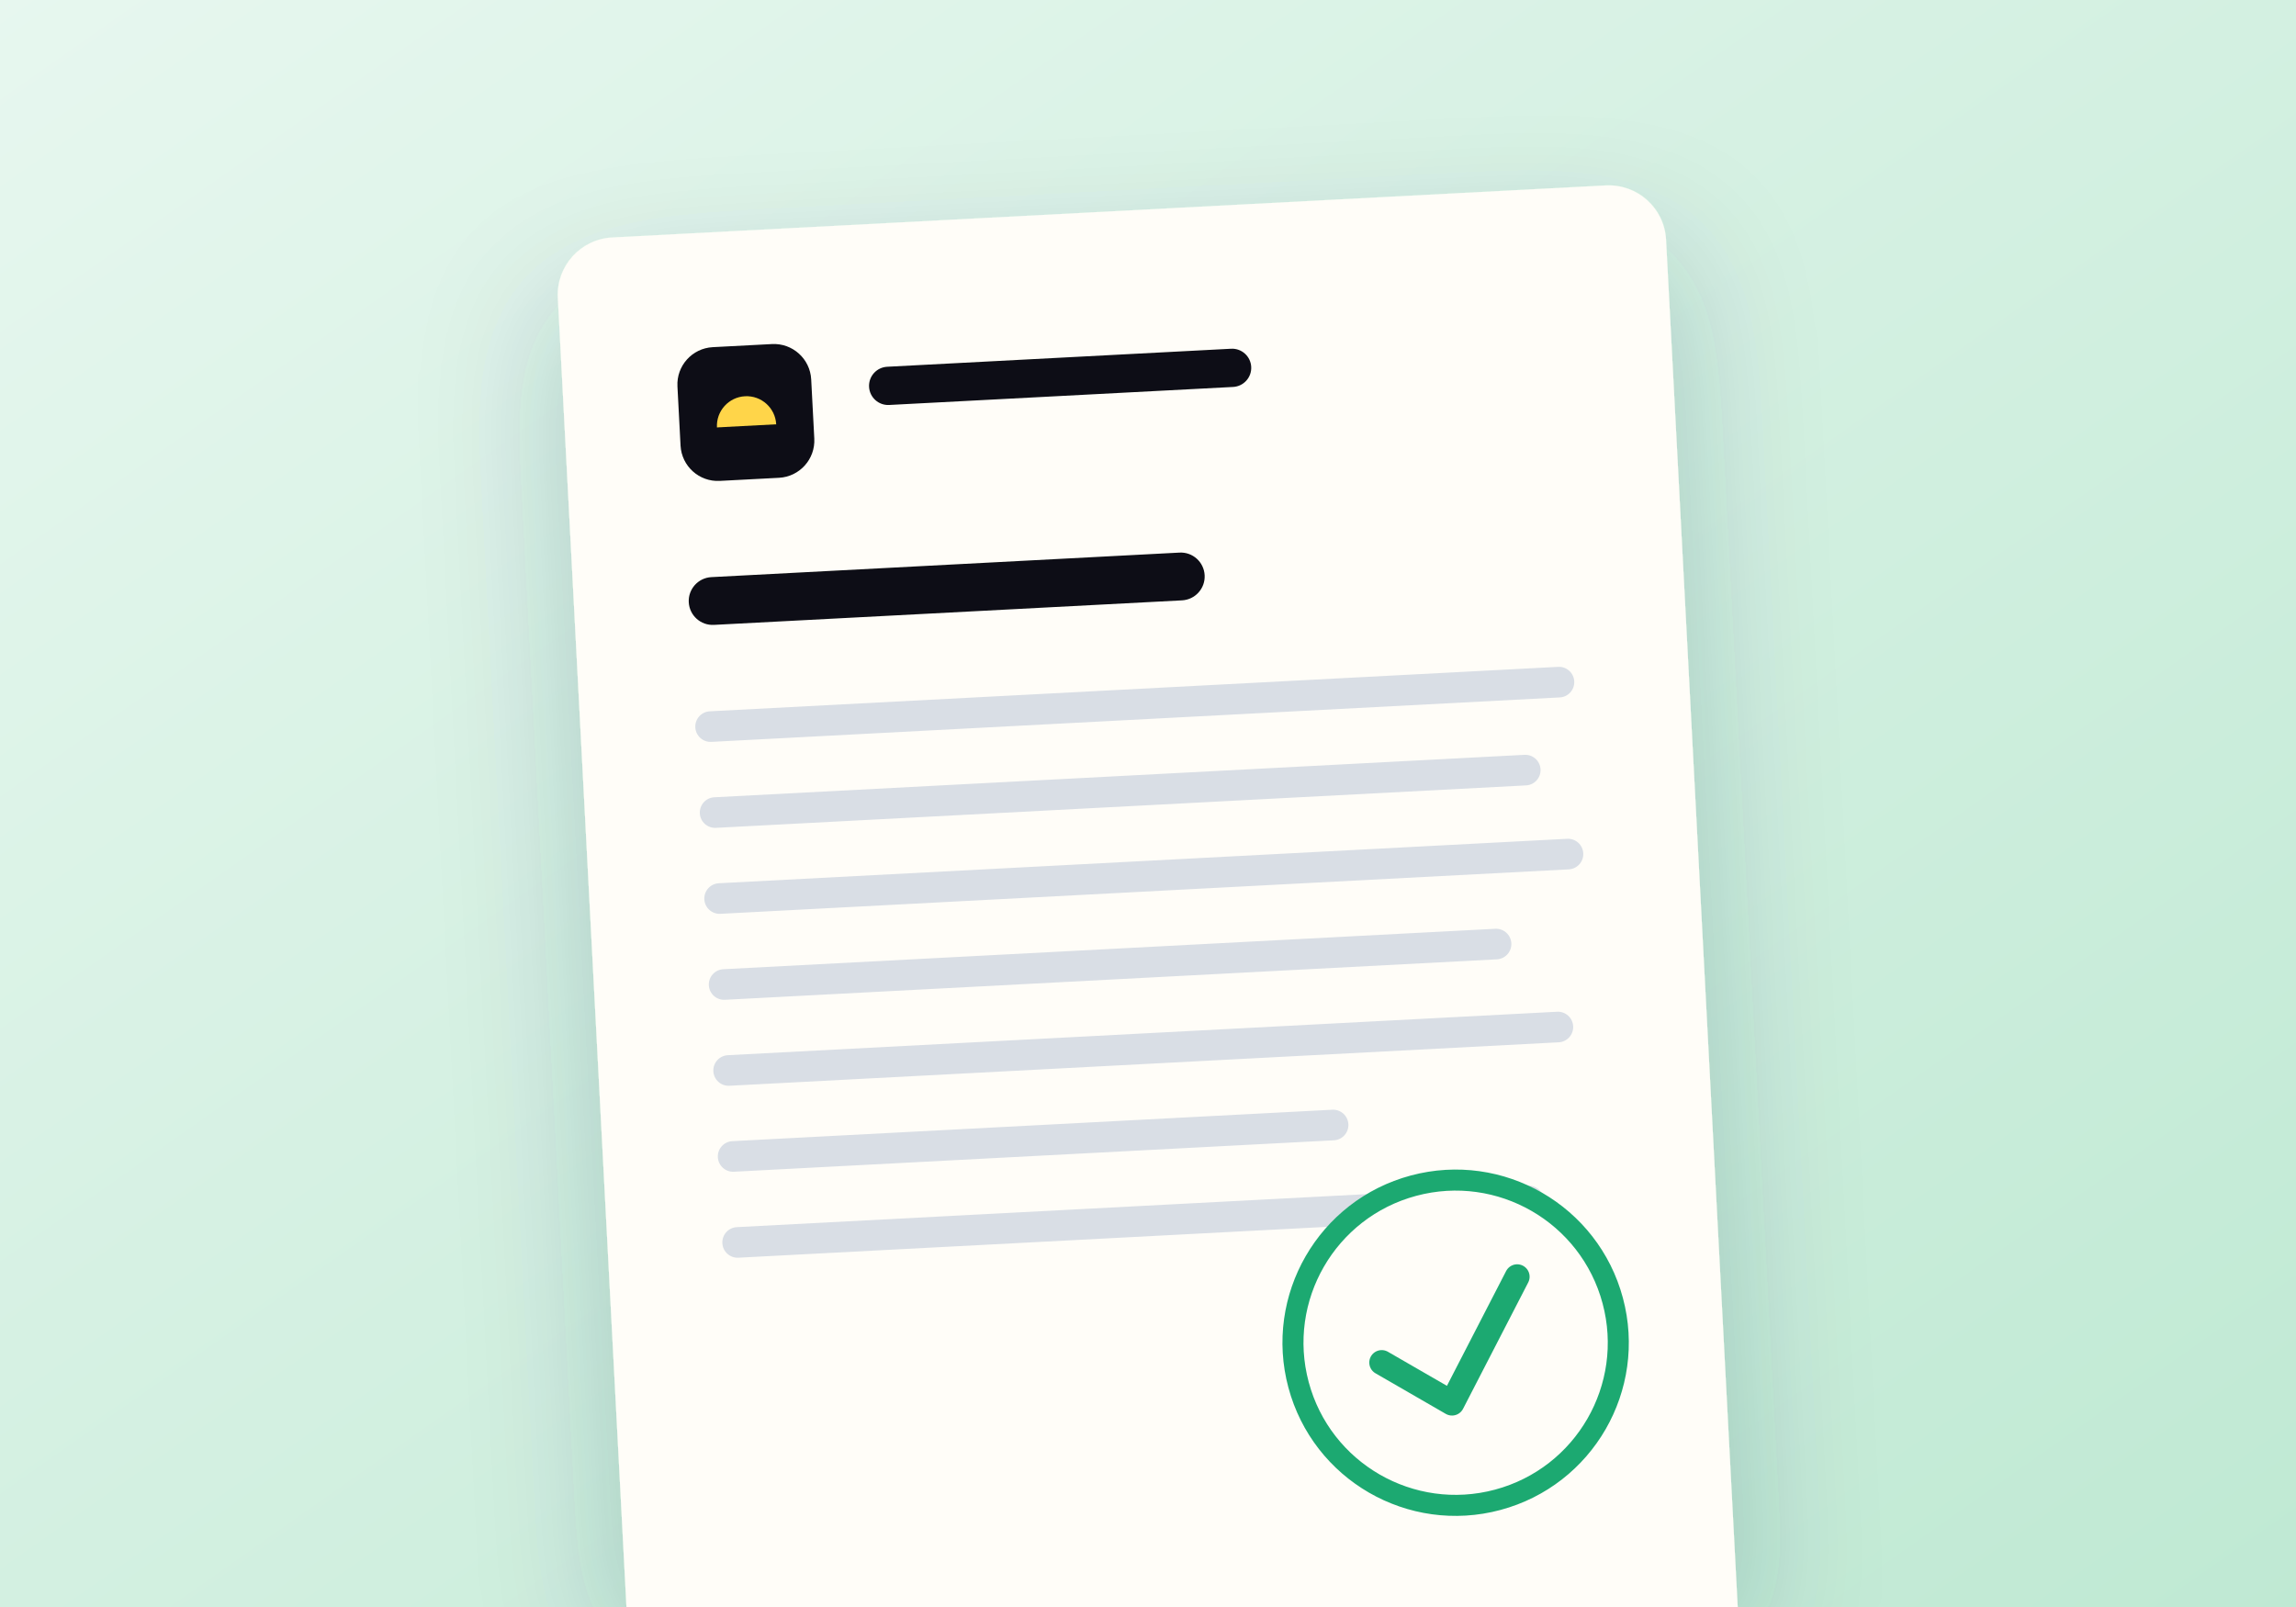
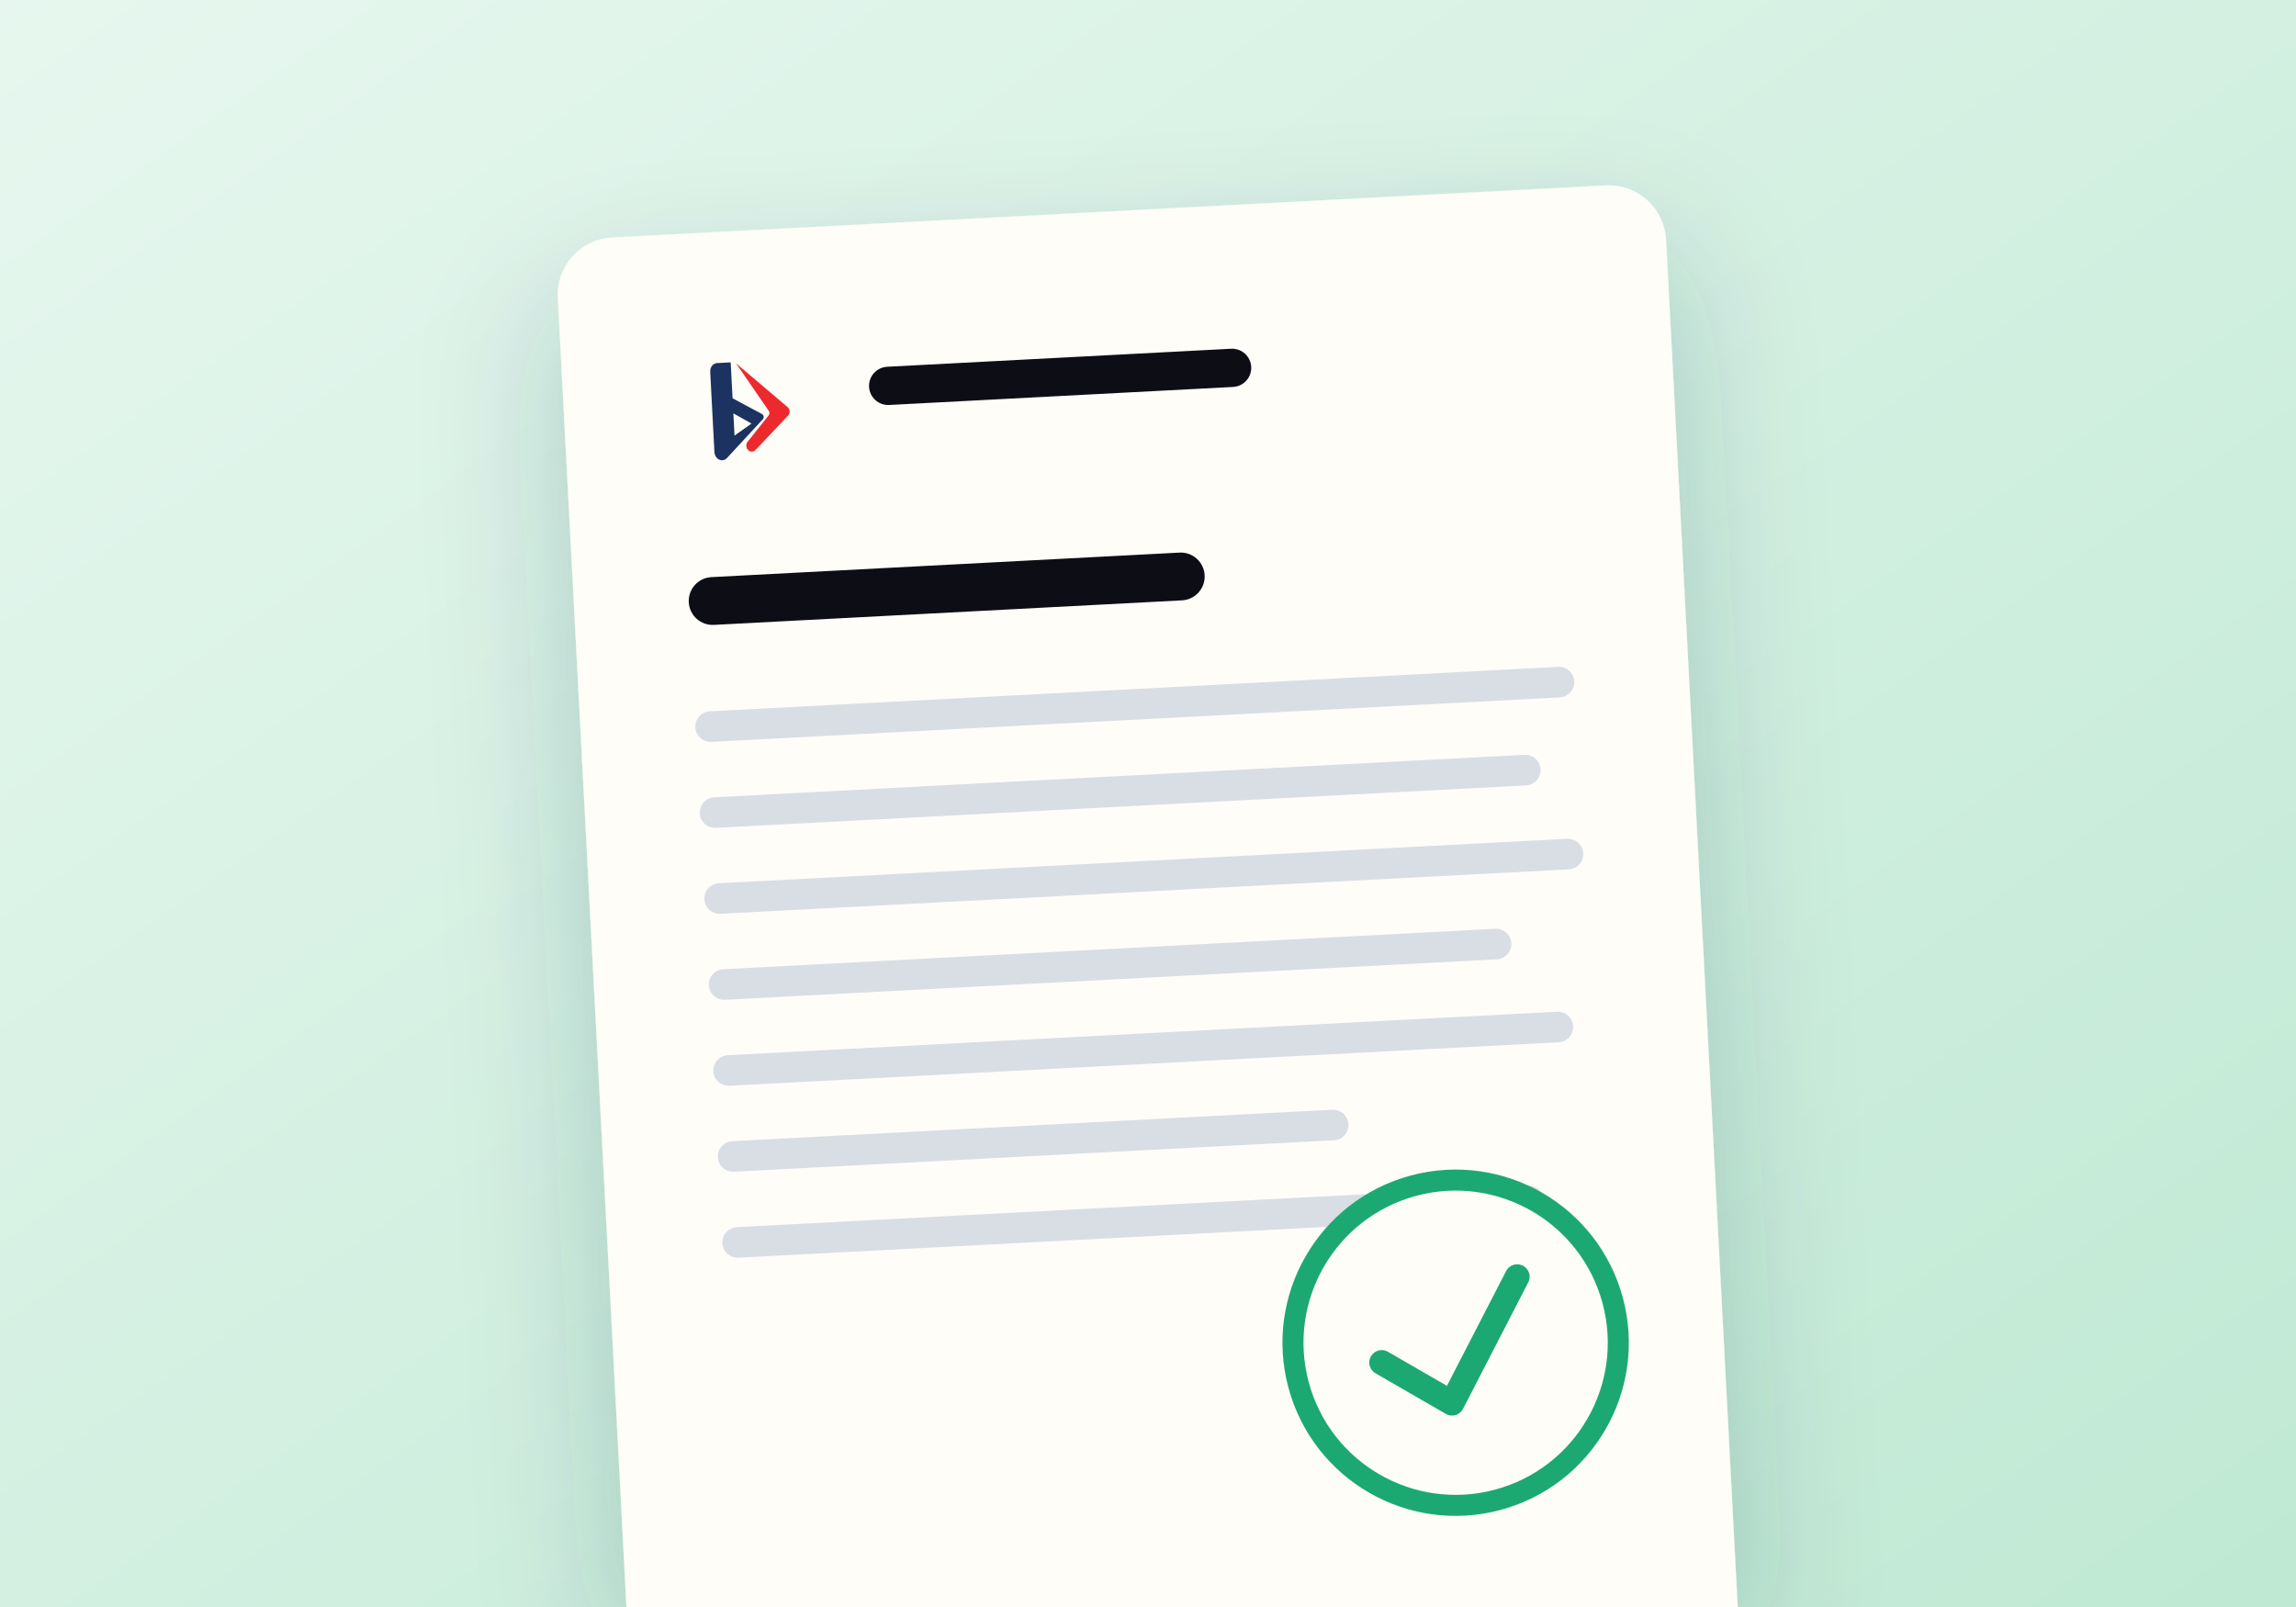
<svg xmlns="http://www.w3.org/2000/svg" viewBox="0 0 240 168" width="240" height="168">
  <defs>
    <linearGradient id="bg" x1="0" y1="0" x2="1" y2="1">
      <stop offset="0" stop-color="#e7f7ef" />
      <stop offset="1" stop-color="#bfe9d3" />
    </linearGradient>
    <filter id="ps" x="-20%" y="-20%" width="140%" height="150%">
      <feDropShadow dx="0" dy="6" stdDeviation="7" flood-color="#183a5a" flood-opacity="0.22" />
    </filter>
  </defs>
  <rect width="240" height="168" fill="url(#bg)" />
  <g transform="rotate(-3 120 100)" filter="url(#ps)">
    <rect x="62" y="22" width="116" height="160" rx="6" fill="#fffdf8" />
-     <rect x="74" y="34" width="14" height="14" rx="3.9" fill="#0e0f12" />
-     <circle cx="81" cy="42.4" r="3.1" fill="#ffd54a" />
-     <rect x="76.1" y="42.4" width="9.8" height="4.2" fill="#0e0f12" />
+     <g transform="translate(74 34) scale(0.2188)">
+       <g transform="translate(2 -3.6) scale(1 1.13)">
+         <path d="M14 13.5a3.5 3.5 0 0 1 3.5-3.5H24v15.2l13.6 7.3a1.4 1.4 0 0 1 0 2.5L19.5 50.6A3.6 3.6 0 0 1 14 47.6z" fill="#1c3260" />
+         <path d="M24 31.6v9.4l8.4-4.7z" fill="#fffdf8" />
+         <path d="M26.5 10.5l23.6 19.7a2.3 2.3 0 0 1 0 3.5L33.6 47.6a2.6 2.6 0 0 1-3.9-3.3l11.1-11.1a1.5 1.5 0 0 0 0-2.1z" fill="#ec2a2f" />
+       </g>
+     </g>
    <rect x="94" y="37" width="40" height="4" rx="2" fill="#0e0f12" />
    <rect x="74" y="58" width="54" height="5" rx="2.5" fill="#0e0f12" />
    <rect x="74" y="72" width="92" height="3.2" rx="1.6" fill="#d9dee5" />
    <rect x="74" y="81" width="88" height="3.2" rx="1.6" fill="#d9dee5" />
    <rect x="74" y="90" width="92" height="3.2" rx="1.6" fill="#d9dee5" />
    <rect x="74" y="99" width="84" height="3.2" rx="1.6" fill="#d9dee5" />
    <rect x="74" y="108" width="90" height="3.2" rx="1.6" fill="#d9dee5" />
    <rect x="74" y="117" width="66" height="3.2" rx="1.6" fill="#d9dee5" />
    <rect x="74" y="126" width="86" height="3.2" rx="1.6" fill="#d9dee5" />
    <g transform="rotate(-12 150 142)">
      <circle cx="150" cy="142" r="17" fill="#fffdf8" stroke="#1fa971" stroke-width="2.2" />
      <path d="M142 142l6 6 10-11" stroke="#1fa971" stroke-width="2.6" fill="none" stroke-linecap="round" stroke-linejoin="round" />
    </g>
  </g>
</svg>
